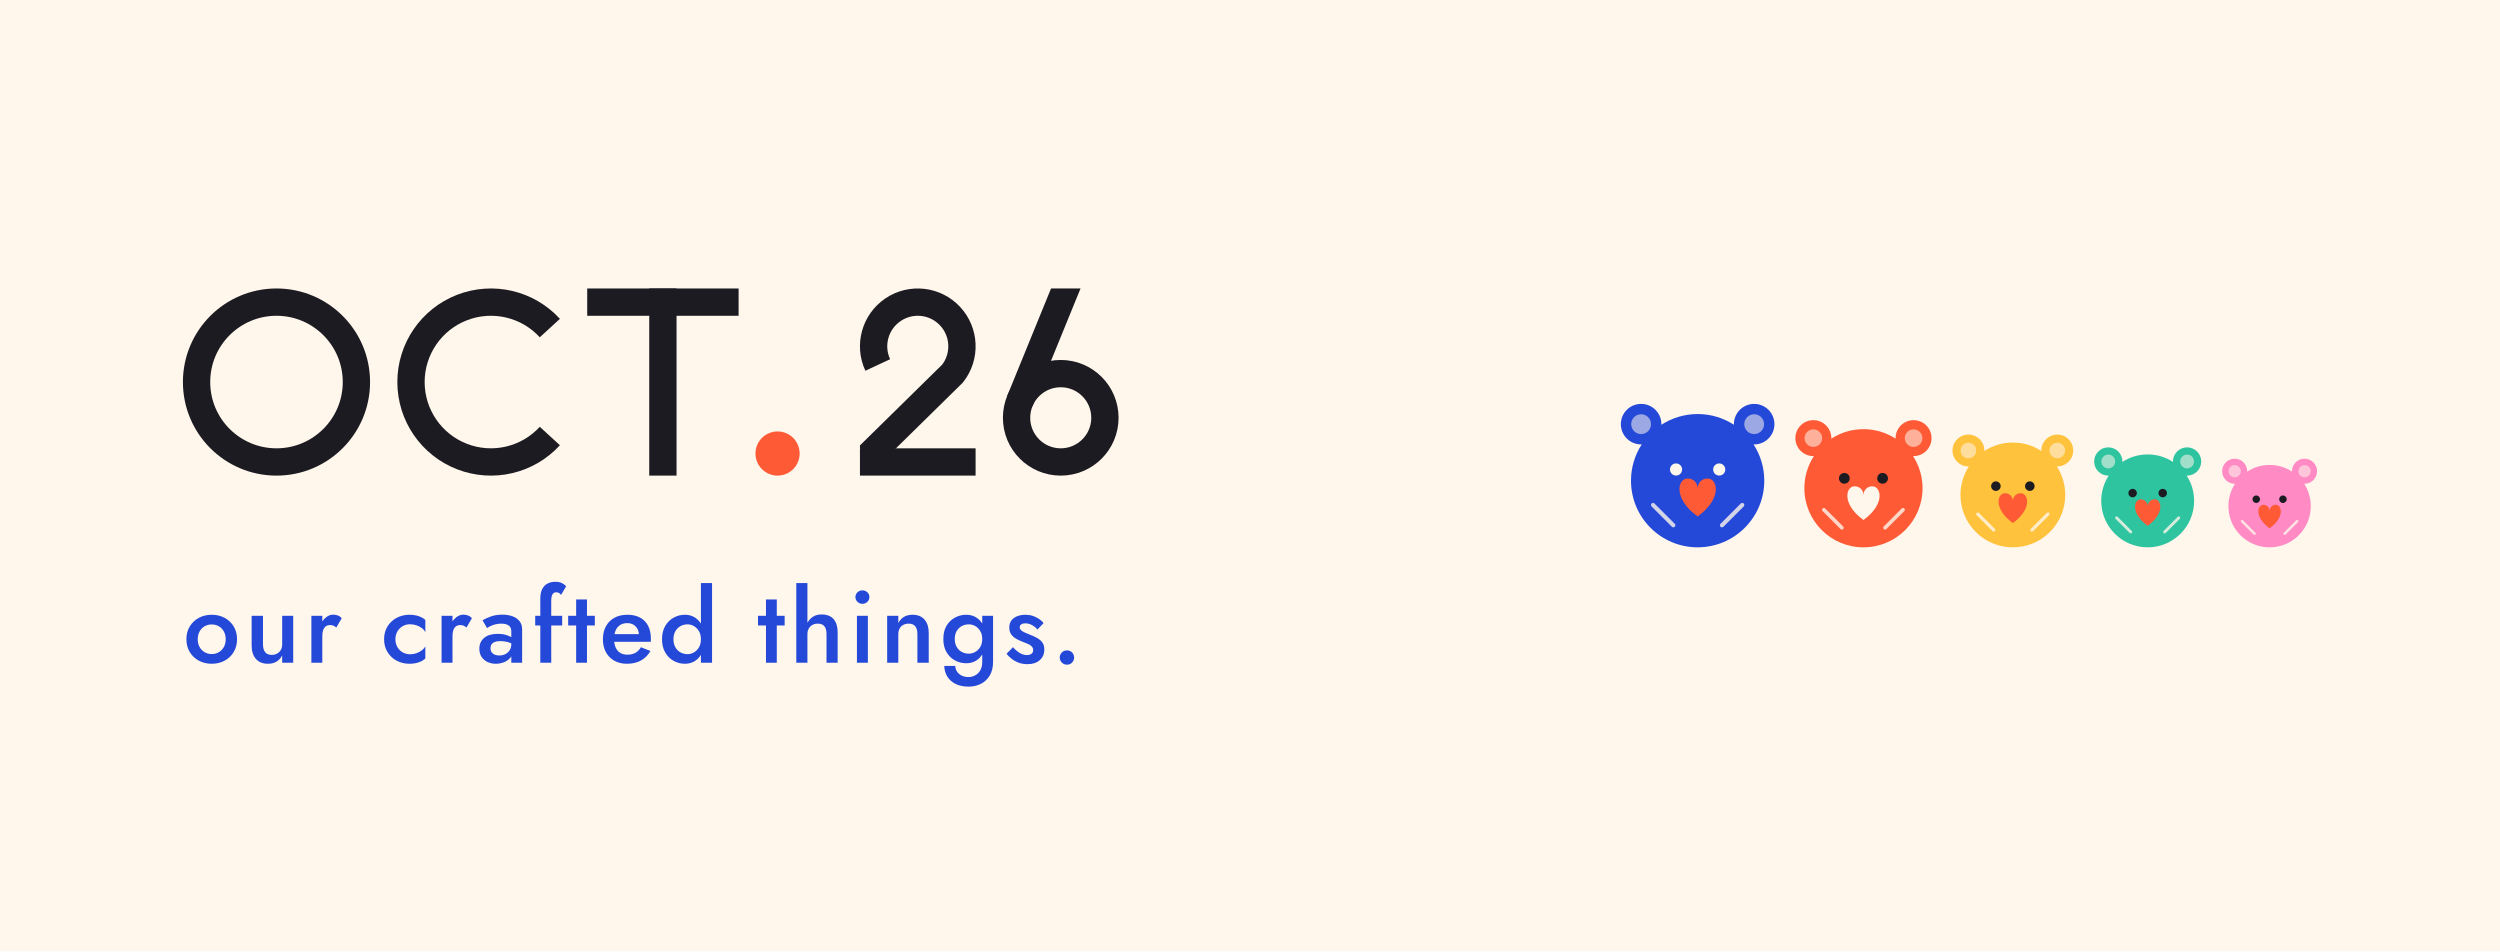
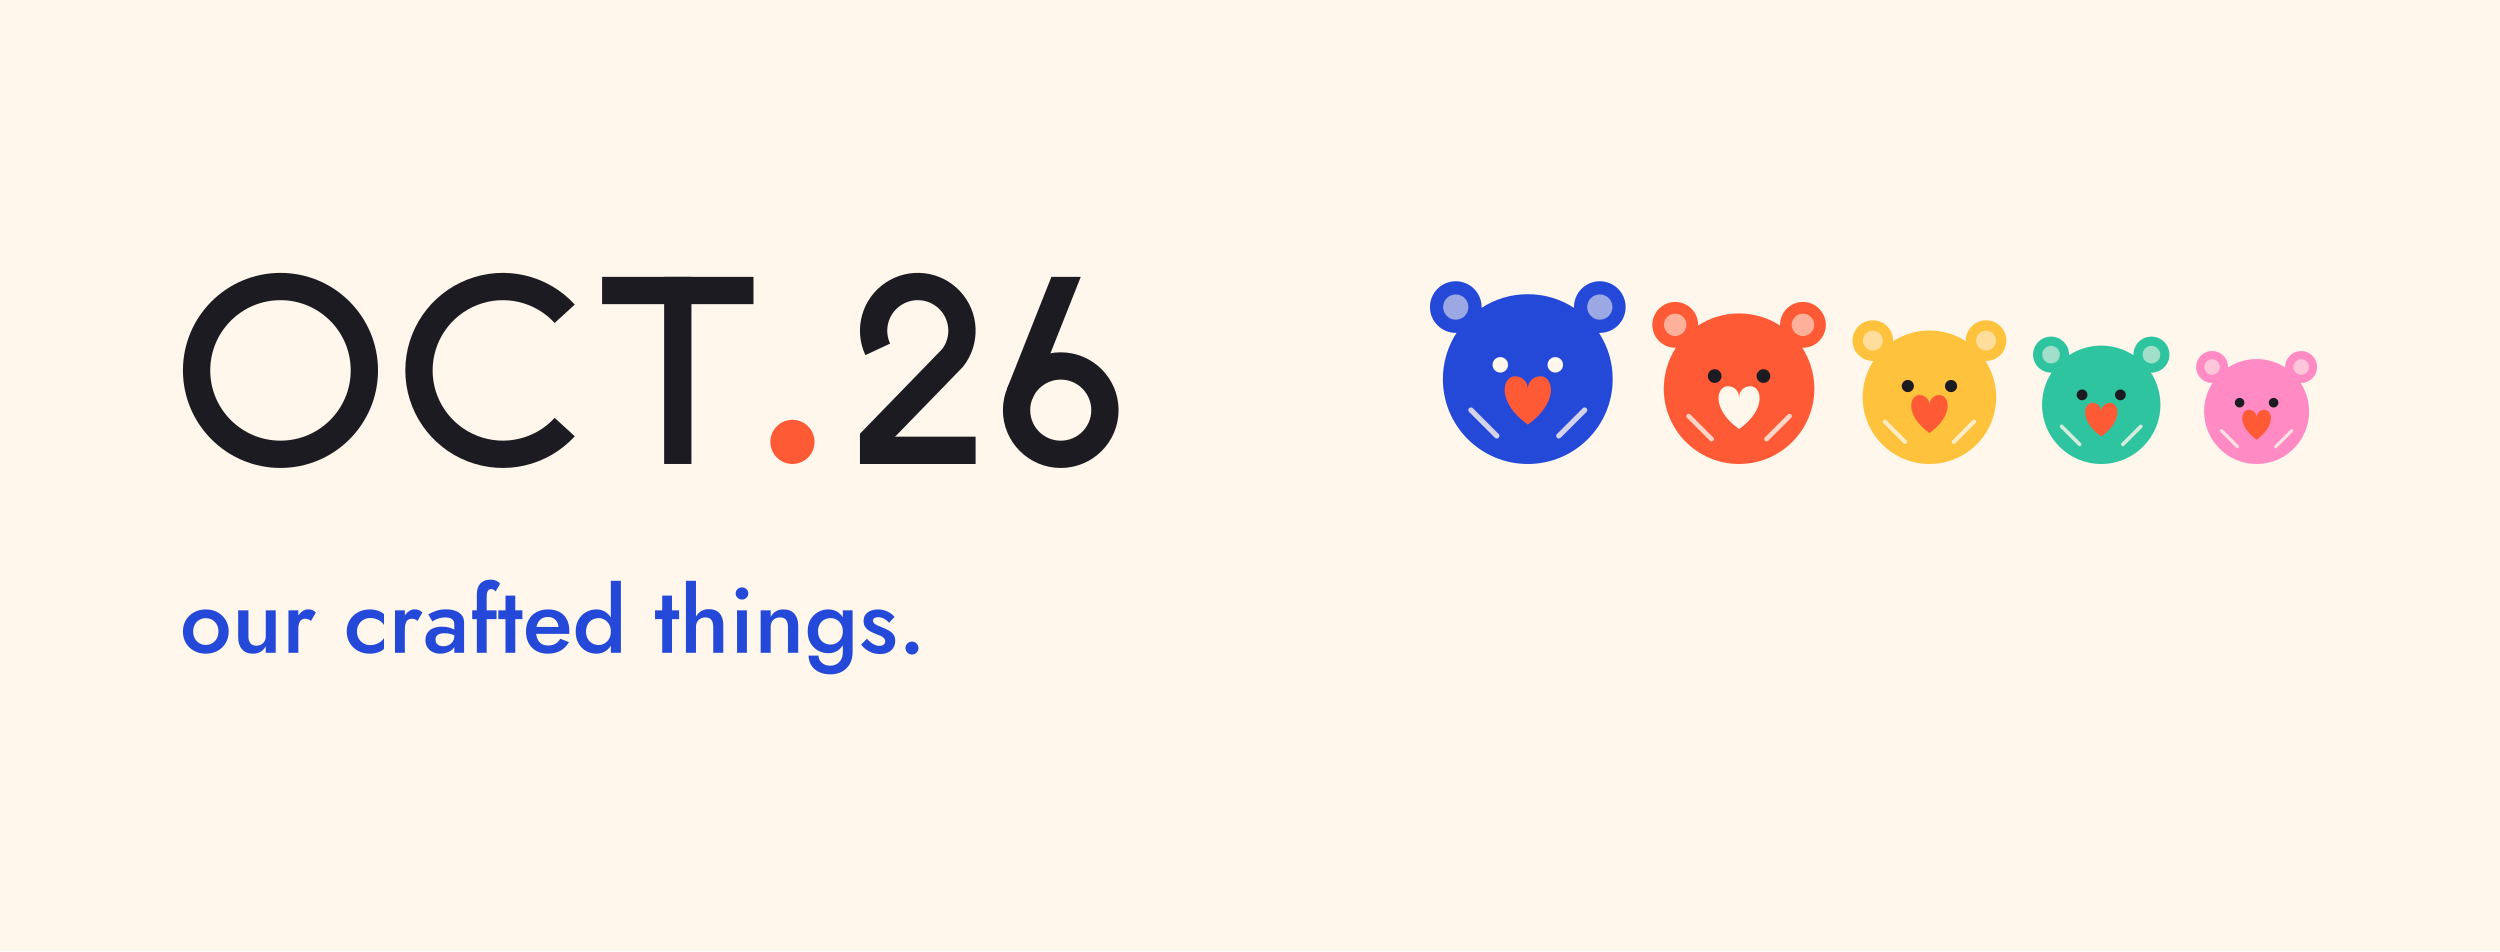
<svg xmlns="http://www.w3.org/2000/svg" viewBox="0 0 1640 624" width="1640" height="624">
  <rect width="1640" height="624" fill="#FFF6EC" />
-   <g transform="translate(120.00,312.00)">
+   <g transform="translate(120.00,304.37)">
    <g transform="scale(1.22755)">
-       <circle cx="50.00" cy="-50.00" r="42.71" fill="none" stroke="#1C1B22" stroke-width="14.59" />
-       <path d="M196.08,-21.15 A42.71,42.71 0 1 1 196.08,-78.85" fill="none" stroke="#1C1B22" stroke-width="14.59" />
-       <rect x="216.05" y="-100.00" width="80.90" height="14.59" fill="#1C1B22" />
-       <rect x="249.20" y="-100.00" width="14.59" height="100.00" fill="#1C1B22" />
-       <circle cx="317.77" cy="-11.80" r="11.80" fill="#FF5A36" />
+       <circle cx="52.13" cy="-50.00" r="44.83" fill="none" stroke="#1C1B22" stroke-width="14.59" />
+       <path d="M204.03,-19.72 A44.83,44.83 0 1 1 204.03,-80.28" fill="none" stroke="#1C1B22" stroke-width="14.59" />
+       <rect x="224.00" y="-100.00" width="80.90" height="14.59" fill="#1C1B22" />
+       <rect x="257.16" y="-100.00" width="14.59" height="100.00" fill="#1C1B22" />
+       <circle cx="325.73" cy="-11.80" r="11.80" fill="#FF5A36" />
      <clipPath id="bn175">
-         <rect x="361.80" y="-100.00" width="61.80" height="100.00" />
+         <rect x="361.80" y="-102.13" width="61.80" height="102.13" />
      </clipPath>
      <g clip-path="url(#bn175)">
-         <path d="M371.31,-59.12 A23.61,23.61 0 1 1 411.31,-54.56 L366.18,-10.21" fill="none" stroke="#1C1B22" stroke-width="14.59" />
+         <path d="M371.31,-61.25 A23.61,23.61 0 1 1 411.31,-56.69 L366.18,-10.21" fill="none" stroke="#1C1B22" stroke-width="14.59" />
        <rect x="361.80" y="-14.59" width="61.80" height="14.59" fill="#1C1B22" />
      </g>
      <clipPath id="bn176">
        <rect x="423.61" y="-100.00" width="90.98" height="114.59" />
      </clipPath>
      <g clip-path="url(#bn176)">
-         <circle cx="469.10" cy="-30.90" r="23.61" fill="none" stroke="#1C1B22" stroke-width="14.59" />
-         <line x1="477.75" y1="-114.59" x2="447.24" y2="-39.82" stroke="#1C1B22" stroke-width="14.59" />
+         <circle cx="469.10" cy="-28.77" r="23.61" fill="none" stroke="#1C1B22" stroke-width="14.59" />
+         <line x1="477.75" y1="-114.59" x2="447.16" y2="-37.48" stroke="#1C1B22" stroke-width="14.59" />
      </g>
    </g>
  </g>
-   <g transform="translate(120.00,434.76)">
-     <path transform="translate(0.00,0.00)" d="M2.277 -15.406Q2.277 -10.717 4.454 -7.067Q6.631 -3.416 10.416 -1.373Q14.2 0.67 18.889 0.67Q23.645 0.67 27.396 -1.373Q31.147 -3.416 33.324 -7.067Q35.501 -10.717 35.501 -15.406Q35.501 -20.162 33.324 -23.779Q31.147 -27.396 27.396 -29.439Q23.645 -31.482 18.889 -31.482Q14.2 -31.482 10.416 -29.439Q6.631 -27.396 4.454 -23.779Q2.277 -20.162 2.277 -15.406ZM9.713 -15.406Q9.713 -18.286 10.918 -20.497Q12.124 -22.707 14.2 -23.913Q16.277 -25.119 18.889 -25.119Q21.502 -25.119 23.578 -23.913Q25.655 -22.707 26.86 -20.497Q28.066 -18.286 28.066 -15.406Q28.066 -12.526 26.86 -10.349Q25.655 -8.172 23.578 -6.933Q21.502 -5.694 18.889 -5.694Q16.277 -5.694 14.2 -6.933Q12.124 -8.172 10.918 -10.349Q9.713 -12.526 9.713 -15.406ZM52.515 -12.057V-30.812H45.08V-11.253Q45.08 -5.761 47.86 -2.545Q50.639 0.67 55.797 0.67Q59.012 0.67 61.323 -0.703Q63.634 -2.076 65.108 -4.756V0.0H72.342V-30.812H65.108V-12.057Q65.108 -9.981 64.237 -8.44Q63.366 -6.899 61.826 -6.029Q60.285 -5.158 58.276 -5.158Q55.328 -5.158 53.922 -6.966Q52.515 -8.775 52.515 -12.057ZM91.432 -30.812H84.265V0.0H91.432ZM100.609 -23.109 104.159 -29.205Q103.087 -30.477 101.614 -31.013Q100.14 -31.549 98.466 -31.549Q96.121 -31.549 93.944 -29.841Q91.767 -28.133 90.394 -25.286Q89.021 -22.439 89.021 -18.755L91.432 -17.349Q91.432 -19.559 91.935 -21.2Q92.437 -22.841 93.576 -23.779Q94.715 -24.717 96.523 -24.717Q97.863 -24.717 98.767 -24.315Q99.671 -23.913 100.609 -23.109ZM139.392 -15.406Q139.392 -18.286 140.665 -20.497Q141.938 -22.707 144.115 -23.98Q146.292 -25.253 148.971 -25.253Q151.115 -25.253 153.124 -24.583Q155.134 -23.913 156.708 -22.741Q158.282 -21.569 159.019 -20.028V-28.066Q157.411 -29.607 154.665 -30.544Q151.918 -31.482 148.636 -31.482Q143.947 -31.482 140.163 -29.439Q136.378 -27.396 134.168 -23.779Q131.957 -20.162 131.957 -15.406Q131.957 -10.717 134.168 -7.067Q136.378 -3.416 140.163 -1.373Q143.947 0.67 148.636 0.67Q151.918 0.67 154.665 -0.268Q157.411 -1.206 159.019 -2.813V-10.784Q158.282 -9.311 156.741 -8.138Q155.201 -6.966 153.224 -6.263Q151.248 -5.56 148.971 -5.56Q146.292 -5.56 144.115 -6.832Q141.938 -8.105 140.665 -10.315Q139.392 -12.526 139.392 -15.406ZM176.836 -30.812H169.669V0.0H176.836ZM186.013 -23.109 189.563 -29.205Q188.491 -30.477 187.018 -31.013Q185.544 -31.549 183.869 -31.549Q181.525 -31.549 179.348 -29.841Q177.171 -28.133 175.798 -25.286Q174.425 -22.439 174.425 -18.755L176.836 -17.349Q176.836 -19.559 177.339 -21.2Q177.841 -22.841 178.98 -23.779Q180.118 -24.717 181.927 -24.717Q183.267 -24.717 184.171 -24.315Q185.075 -23.913 186.013 -23.109ZM201.754 -9.579Q201.754 -11.052 202.457 -12.057Q203.161 -13.062 204.567 -13.631Q205.974 -14.2 208.251 -14.2Q210.864 -14.2 213.208 -13.531Q215.553 -12.861 217.629 -11.387V-15.071Q217.026 -15.808 215.553 -16.712Q214.079 -17.617 211.835 -18.286Q209.591 -18.956 206.51 -18.956Q200.749 -18.956 197.601 -16.31Q194.453 -13.665 194.453 -9.177Q194.453 -6.029 195.926 -3.818Q197.4 -1.608 199.878 -0.469Q202.357 0.67 205.237 0.67Q207.916 0.67 210.495 -0.301Q213.074 -1.273 214.782 -3.282Q216.49 -5.292 216.49 -8.239L215.419 -12.258Q215.419 -9.914 214.347 -8.239Q213.275 -6.564 211.5 -5.66Q209.725 -4.756 207.515 -4.756Q205.84 -4.756 204.534 -5.292Q203.228 -5.828 202.491 -6.933Q201.754 -8.038 201.754 -9.579ZM199.477 -22.774Q200.213 -23.243 201.553 -23.947Q202.893 -24.65 204.802 -25.152Q206.711 -25.655 208.854 -25.655Q210.261 -25.655 211.467 -25.387Q212.672 -25.119 213.577 -24.516Q214.481 -23.913 214.95 -22.975Q215.419 -22.038 215.419 -20.564V0.0H222.519V-21.971Q222.519 -25.052 220.878 -27.195Q219.237 -29.339 216.289 -30.444Q213.342 -31.549 209.591 -31.549Q205.237 -31.549 201.955 -30.343Q198.673 -29.138 196.529 -27.865ZM231.093 -30.812V-24.449H248.776V-30.812ZM248.039 -44.477 251.389 -50.104Q250.853 -50.773 249.915 -51.477Q248.977 -52.18 247.638 -52.649Q246.298 -53.118 244.489 -53.118Q241.207 -53.118 238.997 -51.845Q236.786 -50.572 235.614 -48.195Q234.442 -45.817 234.442 -42.2V0.0H241.609V-40.793Q241.609 -42.735 242.011 -43.941Q242.413 -45.147 243.116 -45.683Q243.82 -46.219 244.824 -46.219Q245.628 -46.219 246.499 -45.884Q247.37 -45.549 248.039 -44.477ZM252.728 -30.812V-24.449H270.211V-30.812ZM257.953 -41.53V0.0H265.053V-41.53ZM291.244 0.67Q296.602 0.67 300.42 -1.44Q304.239 -3.55 306.717 -7.703L300.42 -10.181Q299.014 -7.703 296.803 -6.497Q294.593 -5.292 291.579 -5.292Q288.765 -5.292 286.823 -6.497Q284.88 -7.703 283.842 -10.048Q282.804 -12.392 282.871 -15.674Q282.871 -19.023 283.909 -21.301Q284.947 -23.578 286.856 -24.784Q288.765 -25.99 291.512 -25.99Q293.789 -25.99 295.497 -24.985Q297.205 -23.98 298.177 -22.172Q299.148 -20.363 299.148 -17.885Q299.148 -17.416 298.913 -16.746Q298.679 -16.076 298.478 -15.674L300.688 -18.755H279.857V-13.732H306.918Q306.918 -14 306.951 -14.602Q306.985 -15.205 306.985 -15.741Q306.985 -20.698 305.176 -24.214Q303.368 -27.731 299.918 -29.607Q296.468 -31.482 291.579 -31.482Q286.689 -31.482 283.072 -29.506Q279.455 -27.53 277.479 -23.913Q275.503 -20.296 275.503 -15.406Q275.503 -10.583 277.445 -6.966Q279.388 -3.349 282.971 -1.34Q286.555 0.67 291.244 0.67ZM339.807 -52.247V0.0H347.108V-52.247ZM314.286 -15.406Q314.286 -10.382 316.363 -6.765Q318.439 -3.148 321.889 -1.239Q325.338 0.67 329.29 0.67Q333.175 0.67 336.089 -1.273Q339.003 -3.215 340.711 -6.832Q342.419 -10.449 342.419 -15.406Q342.419 -20.43 340.711 -24.014Q339.003 -27.597 336.089 -29.54Q333.175 -31.482 329.29 -31.482Q325.338 -31.482 321.889 -29.573Q318.439 -27.664 316.363 -24.081Q314.286 -20.497 314.286 -15.406ZM321.788 -15.406Q321.788 -18.487 323.061 -20.698Q324.334 -22.908 326.444 -24.047Q328.554 -25.186 331.032 -25.186Q333.175 -25.186 335.185 -24.047Q337.194 -22.908 338.501 -20.731Q339.807 -18.554 339.807 -15.406Q339.807 -12.258 338.501 -10.081Q337.194 -7.904 335.185 -6.765Q333.175 -5.627 331.032 -5.627Q328.554 -5.627 326.444 -6.765Q324.334 -7.904 323.061 -10.114Q321.788 -12.325 321.788 -15.406ZM377.25 -30.812V-24.449H394.733V-30.812ZM382.475 -41.53V0.0H389.575V-41.53ZM409.67 -52.247H402.369V0.0H409.67ZM422.196 -18.755V0.0H429.497V-19.76Q429.497 -23.712 428.292 -26.358Q427.086 -29.004 424.742 -30.343Q422.397 -31.683 418.914 -31.683Q415.431 -31.683 412.986 -29.975Q410.541 -28.267 409.235 -25.353Q407.929 -22.439 407.929 -18.755H409.67Q409.67 -20.832 410.508 -22.372Q411.345 -23.913 412.886 -24.784Q414.426 -25.655 416.503 -25.655Q419.45 -25.655 420.823 -23.913Q422.196 -22.172 422.196 -18.755ZM441.153 -43.07Q441.153 -41.262 442.526 -39.956Q443.899 -38.649 445.707 -38.649Q447.65 -38.649 448.99 -39.956Q450.329 -41.262 450.329 -43.07Q450.329 -44.946 448.99 -46.219Q447.65 -47.491 445.707 -47.491Q443.899 -47.491 442.526 -46.219Q441.153 -44.946 441.153 -43.07ZM442.157 -30.812V0.0H449.325V-30.812ZM481.812 -18.755V0.0H489.247V-19.626Q489.247 -25.119 486.5 -28.3Q483.754 -31.482 478.529 -31.482Q475.381 -31.482 473.07 -30.143Q470.759 -28.803 469.286 -26.057V-30.812H461.984V0.0H469.286V-18.755Q469.286 -20.832 470.123 -22.406Q470.96 -23.98 472.501 -24.817Q474.041 -25.655 476.118 -25.655Q478.998 -25.655 480.405 -23.913Q481.812 -22.172 481.812 -18.755ZM499.428 2.076Q499.562 6.095 501.505 9.177Q503.447 12.258 506.997 13.966Q510.547 15.674 515.504 15.674Q519.724 15.674 523.341 13.899Q526.958 12.124 529.202 8.507Q531.446 4.89 531.446 -0.67V-30.812H524.346V-0.67Q524.346 2.813 523.04 5.024Q521.734 7.234 519.657 8.306Q517.581 9.378 515.37 9.378Q512.758 9.378 510.815 8.406Q508.873 7.435 507.801 5.794Q506.729 4.153 506.662 2.076ZM498.825 -15.607Q498.825 -10.516 500.902 -6.966Q502.978 -3.416 506.428 -1.541Q509.878 0.335 513.83 0.335Q517.715 0.335 520.628 -1.574Q523.542 -3.483 525.25 -7.067Q526.958 -10.65 526.958 -15.607Q526.958 -20.631 525.25 -24.148Q523.542 -27.664 520.628 -29.573Q517.715 -31.482 513.83 -31.482Q509.878 -31.482 506.428 -29.607Q502.978 -27.731 500.902 -24.214Q498.825 -20.698 498.825 -15.607ZM506.327 -15.607Q506.327 -18.688 507.6 -20.832Q508.873 -22.975 510.983 -24.081Q513.093 -25.186 515.571 -25.186Q517.179 -25.186 518.719 -24.583Q520.26 -23.98 521.533 -22.741Q522.805 -21.502 523.576 -19.727Q524.346 -17.952 524.346 -15.607Q524.346 -12.459 523.04 -10.315Q521.734 -8.172 519.724 -7.067Q517.715 -5.962 515.571 -5.962Q513.093 -5.962 510.983 -7.067Q508.873 -8.172 507.6 -10.349Q506.327 -12.526 506.327 -15.607ZM544.508 -10.181 540.288 -5.895Q541.628 -4.153 543.637 -2.579Q545.647 -1.005 548.259 -0.033Q550.871 0.938 554.087 0.938Q559.11 0.938 562.091 -1.708Q565.072 -4.354 565.072 -8.708Q565.072 -11.521 563.799 -13.263Q562.526 -15.004 560.383 -16.21Q558.24 -17.416 555.627 -18.42Q553.752 -19.157 552.245 -19.827Q550.737 -20.497 549.833 -21.334Q548.929 -22.172 548.929 -23.243Q548.929 -24.516 549.934 -25.186Q550.938 -25.856 552.546 -25.856Q554.823 -25.856 556.967 -24.717Q559.11 -23.578 560.584 -21.77L564.603 -26.057Q563.33 -27.597 561.522 -28.803Q559.713 -30.009 557.469 -30.745Q555.225 -31.482 552.68 -31.482Q549.867 -31.482 547.422 -30.578Q544.977 -29.674 543.537 -27.798Q542.097 -25.923 542.097 -23.109Q542.097 -20.363 543.403 -18.554Q544.709 -16.746 546.752 -15.641Q548.795 -14.535 550.871 -13.732Q552.948 -12.995 554.488 -12.291Q556.029 -11.588 556.9 -10.617Q557.771 -9.646 557.771 -8.306Q557.771 -6.765 556.665 -5.895Q555.56 -5.024 553.618 -5.024Q552.077 -5.024 550.536 -5.627Q548.996 -6.229 547.522 -7.368Q546.049 -8.507 544.508 -10.181ZM575.186 -3.416Q575.186 -1.541 576.56 -0.134Q577.933 1.273 579.942 1.273Q581.952 1.273 583.291 -0.134Q584.631 -1.541 584.631 -3.416Q584.631 -5.359 583.291 -6.732Q581.952 -8.105 579.942 -8.105Q577.933 -8.105 576.56 -6.732Q575.186 -5.359 575.186 -3.416Z" fill="#2449D8" />
-   </g>
-   <g transform="translate(1113.65,315.33) scale(1.0487)">
+   <path transform="translate(117.94,428.22)" d="M2.057 -13.918Q2.057 -9.682 4.024 -6.384Q5.991 -3.086 9.41 -1.24Q12.829 0.605 17.064 0.605Q21.361 0.605 24.749 -1.24Q28.138 -3.086 30.105 -6.384Q32.071 -9.682 32.071 -13.918Q32.071 -18.214 30.105 -21.482Q28.138 -24.749 24.749 -26.595Q21.361 -28.441 17.064 -28.441Q12.829 -28.441 9.41 -26.595Q5.991 -24.749 4.024 -21.482Q2.057 -18.214 2.057 -13.918ZM8.774 -13.918Q8.774 -16.52 9.863 -18.517Q10.953 -20.514 12.829 -21.603Q14.704 -22.692 17.064 -22.692Q19.424 -22.692 21.3 -21.603Q23.176 -20.514 24.265 -18.517Q25.354 -16.52 25.354 -13.918Q25.354 -11.316 24.265 -9.349Q23.176 -7.382 21.3 -6.263Q19.424 -5.144 17.064 -5.144Q14.704 -5.144 12.829 -6.263Q10.953 -7.382 9.863 -9.349Q8.774 -11.316 8.774 -13.918ZM45.021 -10.892V-27.835H38.304V-10.166Q38.304 -5.204 40.815 -2.299Q43.326 0.605 47.986 0.605Q50.89 0.605 52.978 -0.635Q55.066 -1.876 56.397 -4.296V0.0H62.932V-27.835H56.397V-10.892Q56.397 -9.016 55.61 -7.624Q54.824 -6.233 53.432 -5.446Q52.04 -4.659 50.225 -4.659Q47.562 -4.659 46.292 -6.293Q45.021 -7.927 45.021 -10.892ZM77.758 -27.835H71.283V0.0H77.758ZM86.048 -20.877 89.255 -26.383Q88.287 -27.533 86.956 -28.017Q85.624 -28.501 84.111 -28.501Q81.994 -28.501 80.027 -26.958Q78.06 -25.415 76.82 -22.843Q75.579 -20.271 75.579 -16.943L77.758 -15.673Q77.758 -17.669 78.212 -19.152Q78.665 -20.635 79.694 -21.482Q80.723 -22.329 82.357 -22.329Q83.567 -22.329 84.384 -21.966Q85.201 -21.603 86.048 -20.877ZM116.243 -13.918Q116.243 -16.52 117.393 -18.517Q118.543 -20.514 120.509 -21.663Q122.476 -22.813 124.896 -22.813Q126.833 -22.813 128.648 -22.208Q130.464 -21.603 131.886 -20.544Q133.308 -19.485 133.973 -18.093V-25.354Q132.521 -26.746 130.04 -27.593Q127.559 -28.441 124.594 -28.441Q120.358 -28.441 116.939 -26.595Q113.52 -24.749 111.523 -21.482Q109.526 -18.214 109.526 -13.918Q109.526 -9.682 111.523 -6.384Q113.52 -3.086 116.939 -1.24Q120.358 0.605 124.594 0.605Q127.559 0.605 130.04 -0.242Q132.521 -1.089 133.973 -2.541V-9.742Q133.308 -8.411 131.916 -7.352Q130.524 -6.293 128.739 -5.658Q126.954 -5.022 124.896 -5.022Q122.476 -5.022 120.509 -6.172Q118.543 -7.322 117.393 -9.319Q116.243 -11.316 116.243 -13.918ZM147.649 -27.835H141.174V0.0H147.649ZM155.939 -20.877 159.146 -26.383Q158.178 -27.533 156.847 -28.017Q155.515 -28.501 154.003 -28.501Q151.885 -28.501 149.918 -26.958Q147.951 -25.415 146.711 -22.843Q145.47 -20.271 145.47 -16.943L147.649 -15.673Q147.649 -17.669 148.103 -19.152Q148.557 -20.635 149.585 -21.482Q150.614 -22.329 152.248 -22.329Q153.458 -22.329 154.275 -21.966Q155.092 -21.603 155.939 -20.877ZM167.739 -8.653Q167.739 -9.984 168.374 -10.892Q169.01 -11.8 170.28 -12.314Q171.551 -12.829 173.608 -12.829Q175.968 -12.829 178.086 -12.223Q180.204 -11.618 182.08 -10.287V-13.615Q181.536 -14.281 180.204 -15.098Q178.873 -15.915 176.846 -16.52Q174.819 -17.125 172.035 -17.125Q166.831 -17.125 163.987 -14.735Q161.143 -12.344 161.143 -8.29Q161.143 -5.446 162.474 -3.449Q163.806 -1.452 166.044 -0.424Q168.283 0.605 170.885 0.605Q173.306 0.605 175.636 -0.272Q177.965 -1.15 179.508 -2.965Q181.051 -4.78 181.051 -7.443L180.083 -11.074Q180.083 -8.956 179.115 -7.443Q178.147 -5.93 176.543 -5.113Q174.94 -4.296 172.943 -4.296Q171.43 -4.296 170.25 -4.78Q169.07 -5.265 168.404 -6.263Q167.739 -7.261 167.739 -8.653ZM165.681 -20.574Q166.347 -20.998 167.557 -21.633Q168.768 -22.268 170.492 -22.722Q172.217 -23.176 174.153 -23.176Q175.424 -23.176 176.513 -22.934Q177.602 -22.692 178.419 -22.147Q179.236 -21.603 179.66 -20.756Q180.083 -19.908 180.083 -18.577V0.0H186.497V-19.848Q186.497 -22.631 185.015 -24.568Q183.532 -26.504 180.87 -27.503Q178.207 -28.501 174.819 -28.501Q170.885 -28.501 167.92 -27.412Q164.955 -26.323 163.019 -25.173ZM191.823 -27.835V-22.087H207.798V-27.835ZM207.132 -40.18 210.158 -45.263Q209.674 -45.868 208.826 -46.503Q207.979 -47.139 206.769 -47.562Q205.559 -47.986 203.925 -47.986Q200.96 -47.986 198.963 -46.836Q196.966 -45.686 195.907 -43.538Q194.848 -41.39 194.848 -38.122V0.0H201.323V-36.852Q201.323 -38.607 201.686 -39.696Q202.049 -40.785 202.684 -41.269Q203.32 -41.753 204.227 -41.753Q204.954 -41.753 205.74 -41.451Q206.527 -41.148 207.132 -40.18ZM208.947 -27.835V-22.087H224.741V-27.835ZM213.667 -37.517V0.0H220.082V-37.517ZM241.321 0.605Q246.162 0.605 249.611 -1.301Q253.061 -3.207 255.299 -6.959L249.611 -9.198Q248.341 -6.959 246.344 -5.87Q244.347 -4.78 241.624 -4.78Q239.082 -4.78 237.327 -5.87Q235.573 -6.959 234.635 -9.077Q233.697 -11.195 233.757 -14.16Q233.757 -17.185 234.695 -19.243Q235.633 -21.3 237.358 -22.389Q239.082 -23.479 241.563 -23.479Q243.621 -23.479 245.164 -22.571Q246.707 -21.663 247.584 -20.029Q248.462 -18.396 248.462 -16.157Q248.462 -15.733 248.25 -15.128Q248.038 -14.523 247.857 -14.16L249.853 -16.943H231.034V-12.405H255.481Q255.481 -12.647 255.511 -13.192Q255.542 -13.736 255.542 -14.22Q255.542 -18.698 253.908 -21.875Q252.274 -25.052 249.158 -26.746Q246.041 -28.441 241.624 -28.441Q237.206 -28.441 233.939 -26.655Q230.671 -24.87 228.886 -21.603Q227.101 -18.335 227.101 -13.918Q227.101 -9.561 228.856 -6.293Q230.611 -3.026 233.848 -1.21Q237.085 0.605 241.321 0.605ZM282.772 -47.199V0.0H289.368V-47.199ZM259.717 -13.918Q259.717 -9.379 261.593 -6.112Q263.469 -2.844 266.585 -1.119Q269.701 0.605 273.271 0.605Q276.781 0.605 279.413 -1.15Q282.046 -2.905 283.589 -6.172Q285.132 -9.44 285.132 -13.918Q285.132 -18.456 283.589 -21.693Q282.046 -24.931 279.413 -26.686Q276.781 -28.441 273.271 -28.441Q269.701 -28.441 266.585 -26.716Q263.469 -24.991 261.593 -21.754Q259.717 -18.517 259.717 -13.918ZM266.494 -13.918Q266.494 -16.701 267.644 -18.698Q268.794 -20.695 270.7 -21.724Q272.606 -22.752 274.845 -22.752Q276.781 -22.752 278.597 -21.724Q280.412 -20.695 281.592 -18.728Q282.772 -16.762 282.772 -13.918Q282.772 -11.074 281.592 -9.107Q280.412 -7.14 278.597 -6.112Q276.781 -5.083 274.845 -5.083Q272.606 -5.083 270.7 -6.112Q268.794 -7.14 267.644 -9.137Q266.494 -11.134 266.494 -13.918ZM311.757 -27.835V-22.087H327.551V-27.835ZM316.477 -37.517V0.0H322.891V-37.517ZM338.624 -47.199H332.028V0.0H338.624ZM349.94 -16.943V0.0H356.536V-17.851Q356.536 -21.421 355.447 -23.811Q354.357 -26.202 352.239 -27.412Q350.122 -28.622 346.975 -28.622Q343.828 -28.622 341.62 -27.079Q339.411 -25.536 338.231 -22.904Q337.051 -20.271 337.051 -16.943H338.624Q338.624 -18.819 339.381 -20.211Q340.137 -21.603 341.529 -22.389Q342.921 -23.176 344.796 -23.176Q347.459 -23.176 348.699 -21.603Q349.94 -20.029 349.94 -16.943ZM364.644 -38.909Q364.644 -37.275 365.885 -36.095Q367.125 -34.915 368.759 -34.915Q370.514 -34.915 371.724 -36.095Q372.934 -37.275 372.934 -38.909Q372.934 -40.603 371.724 -41.753Q370.514 -42.903 368.759 -42.903Q367.125 -42.903 365.885 -41.753Q364.644 -40.603 364.644 -38.909ZM365.552 -27.835V0.0H372.027V-27.835ZM398.955 -16.943V0.0H405.671V-17.73Q405.671 -22.692 403.19 -25.566Q400.709 -28.441 395.989 -28.441Q393.145 -28.441 391.058 -27.23Q388.97 -26.02 387.639 -23.539V-27.835H381.043V0.0H387.639V-16.943Q387.639 -18.819 388.395 -20.241Q389.152 -21.663 390.543 -22.42Q391.935 -23.176 393.811 -23.176Q396.413 -23.176 397.684 -21.603Q398.955 -20.029 398.955 -16.943ZM412.449 1.876Q412.57 5.507 414.325 8.29Q416.079 11.074 419.287 12.617Q422.494 14.16 426.972 14.16Q430.784 14.16 434.051 12.556Q437.319 10.953 439.346 7.685Q441.373 4.417 441.373 -0.605V-27.835H434.959V-0.605Q434.959 2.541 433.779 4.538Q432.599 6.535 430.723 7.503Q428.847 8.472 426.851 8.472Q424.491 8.472 422.736 7.594Q420.981 6.717 420.013 5.234Q419.045 3.752 418.984 1.876ZM411.904 -14.099Q411.904 -9.5 413.78 -6.293Q415.656 -3.086 418.772 -1.392Q421.889 0.303 425.459 0.303Q428.968 0.303 431.601 -1.422Q434.233 -3.147 435.776 -6.384Q437.319 -9.621 437.319 -14.099Q437.319 -18.638 435.776 -21.815Q434.233 -24.991 431.601 -26.716Q428.968 -28.441 425.459 -28.441Q421.889 -28.441 418.772 -26.746Q415.656 -25.052 413.78 -21.875Q411.904 -18.698 411.904 -14.099ZM418.681 -14.099Q418.681 -16.883 419.831 -18.819Q420.981 -20.756 422.887 -21.754Q424.793 -22.752 427.032 -22.752Q428.484 -22.752 429.876 -22.208Q431.268 -21.663 432.418 -20.544Q433.567 -19.424 434.263 -17.821Q434.959 -16.217 434.959 -14.099Q434.959 -11.255 433.779 -9.319Q432.599 -7.382 430.784 -6.384Q428.968 -5.386 427.032 -5.386Q424.793 -5.386 422.887 -6.384Q420.981 -7.382 419.831 -9.349Q418.681 -11.316 418.681 -14.099ZM450.753 -9.198 446.94 -5.325Q448.151 -3.752 449.966 -2.33Q451.781 -0.908 454.141 -0.03Q456.501 0.847 459.406 0.847Q463.944 0.847 466.637 -1.543Q469.33 -3.933 469.33 -7.867Q469.33 -10.408 468.18 -11.981Q467.03 -13.555 465.094 -14.644Q463.158 -15.733 460.798 -16.641Q459.103 -17.306 457.742 -17.912Q456.38 -18.517 455.563 -19.273Q454.746 -20.029 454.746 -20.998Q454.746 -22.147 455.654 -22.752Q456.562 -23.358 458.014 -23.358Q460.072 -23.358 462.008 -22.329Q463.944 -21.3 465.276 -19.666L468.906 -23.539Q467.757 -24.931 466.123 -26.02Q464.489 -27.109 462.462 -27.775Q460.435 -28.441 458.135 -28.441Q455.594 -28.441 453.385 -27.624Q451.176 -26.807 449.875 -25.112Q448.574 -23.418 448.574 -20.877Q448.574 -18.396 449.754 -16.762Q450.934 -15.128 452.78 -14.13Q454.625 -13.131 456.501 -12.405Q458.377 -11.739 459.769 -11.104Q461.161 -10.469 461.947 -9.591Q462.734 -8.714 462.734 -7.503Q462.734 -6.112 461.736 -5.325Q460.737 -4.538 458.982 -4.538Q457.591 -4.538 456.199 -5.083Q454.807 -5.628 453.476 -6.656Q452.144 -7.685 450.753 -9.198ZM476.047 -3.086Q476.047 -1.392 477.287 -0.121Q478.528 1.15 480.343 1.15Q482.158 1.15 483.369 -0.121Q484.579 -1.392 484.579 -3.086Q484.579 -4.841 483.369 -6.081Q482.158 -7.322 480.343 -7.322Q478.528 -7.322 477.287 -6.081Q476.047 -4.841 476.047 -3.086Z" fill="#2449D8" />
+   <g transform="translate(1002.23,248.68) scale(1.3363)">
    <path d="M 35.355,-48.034 C 28.353,-48.034 22.676,-42.357 22.676,-35.355 C 22.676,-35.228 22.682,-35.101 22.685,-34.975 C 16.157,-39.218 8.366,-41.685 0.000,-41.685 C -8.366,-41.685 -16.157,-39.218 -22.685,-34.975 C -22.681,-35.102 -22.676,-35.228 -22.676,-35.355 C -22.676,-42.358 -28.353,-48.034 -35.355,-48.034 C -42.358,-48.034 -48.034,-42.358 -48.034,-35.355 C -48.034,-28.353 -42.358,-22.676 -35.355,-22.676 C -35.227,-22.676 -35.101,-22.682 -34.975,-22.685 C -39.218,-16.157 -41.685,-8.367 -41.685,-0.001 C -41.685,23.022 -23.022,41.685 -0.000,41.685 C 23.022,41.685 41.685,23.022 41.685,0.000 C 41.685,-8.367 39.218,-16.157 34.975,-22.685 C 35.101,-22.682 35.227,-22.676 35.355,-22.676 C 42.357,-22.676 48.034,-28.353 48.034,-35.355 C 48.034,-42.358 42.358,-48.034 35.355,-48.034 Z" fill="#2449D8" />
    <circle cx="-35.36" cy="-35.36" r="6.2" fill="#FFF6EC" opacity="0.55" />
    <circle cx="35.36" cy="-35.36" r="6.2" fill="#FFF6EC" opacity="0.55" />
    <line x1="-15.23" y1="27.88" x2="-27.90" y2="15.21" stroke="#FFF6EC" stroke-width="2.6" stroke-linecap="round" opacity="0.8" />
    <line x1="15.23" y1="27.88" x2="27.90" y2="15.21" stroke="#FFF6EC" stroke-width="2.6" stroke-linecap="round" opacity="0.8" />
    <circle cx="-13.5" cy="-7" r="3.8" fill="#FFF6EC" />
    <circle cx="13.5" cy="-7" r="3.8" fill="#FFF6EC" />
    <path d="M0.00,22.38 C-15.62,11.12 -12.50,-1.38 -6.25,-1.38 C-2.50,-1.38 0.00,1.50 0.00,4.88 C0.00,1.50 2.50,-1.38 6.25,-1.38 C12.50,-1.38 15.62,11.12 0.00,22.38 Z" fill="#FF5A36" />
  </g>
-   <g transform="translate(1222.43,320.29) scale(0.9298)">
+   <g transform="translate(1140.83,254.99) scale(1.1848)">
    <path d="M 35.355,-48.034 C 28.353,-48.034 22.676,-42.357 22.676,-35.355 C 22.676,-35.228 22.682,-35.101 22.685,-34.975 C 16.157,-39.218 8.366,-41.685 0.000,-41.685 C -8.366,-41.685 -16.157,-39.218 -22.685,-34.975 C -22.681,-35.102 -22.676,-35.228 -22.676,-35.355 C -22.676,-42.358 -28.353,-48.034 -35.355,-48.034 C -42.358,-48.034 -48.034,-42.358 -48.034,-35.355 C -48.034,-28.353 -42.358,-22.676 -35.355,-22.676 C -35.227,-22.676 -35.101,-22.682 -34.975,-22.685 C -39.218,-16.157 -41.685,-8.367 -41.685,-0.001 C -41.685,23.022 -23.022,41.685 -0.000,41.685 C 23.022,41.685 41.685,23.022 41.685,0.000 C 41.685,-8.367 39.218,-16.157 34.975,-22.685 C 35.101,-22.682 35.227,-22.676 35.355,-22.676 C 42.357,-22.676 48.034,-28.353 48.034,-35.355 C 48.034,-42.358 42.358,-48.034 35.355,-48.034 Z" fill="#FF5A36" />
    <circle cx="-35.36" cy="-35.36" r="6.2" fill="#FFF6EC" opacity="0.55" />
    <circle cx="35.36" cy="-35.36" r="6.2" fill="#FFF6EC" opacity="0.55" />
    <line x1="-15.23" y1="27.88" x2="-27.90" y2="15.21" stroke="#FFF6EC" stroke-width="2.6" stroke-linecap="round" opacity="0.8" />
    <line x1="15.23" y1="27.88" x2="27.90" y2="15.21" stroke="#FFF6EC" stroke-width="2.6" stroke-linecap="round" opacity="0.8" />
    <circle cx="-13.5" cy="-7" r="3.8" fill="#1C1B22" />
    <circle cx="13.5" cy="-7" r="3.8" fill="#1C1B22" />
    <path d="M0.00,22.38 C-15.62,11.12 -12.50,-1.38 -6.25,-1.38 C-2.50,-1.38 0.00,1.50 0.00,4.88 C0.00,1.50 2.50,-1.38 6.25,-1.38 C12.50,-1.38 15.62,11.12 0.00,22.38 Z" fill="#FFF6EC" />
  </g>
-   <g transform="translate(1320.43,324.68) scale(0.8245)">
+   <g transform="translate(1265.71,260.59) scale(1.0505)">
    <path d="M 35.355,-48.034 C 28.353,-48.034 22.676,-42.357 22.676,-35.355 C 22.676,-35.228 22.682,-35.101 22.685,-34.975 C 16.157,-39.218 8.366,-41.685 0.000,-41.685 C -8.366,-41.685 -16.157,-39.218 -22.685,-34.975 C -22.681,-35.102 -22.676,-35.228 -22.676,-35.355 C -22.676,-42.358 -28.353,-48.034 -35.355,-48.034 C -42.358,-48.034 -48.034,-42.358 -48.034,-35.355 C -48.034,-28.353 -42.358,-22.676 -35.355,-22.676 C -35.227,-22.676 -35.101,-22.682 -34.975,-22.685 C -39.218,-16.157 -41.685,-8.367 -41.685,-0.001 C -41.685,23.022 -23.022,41.685 -0.000,41.685 C 23.022,41.685 41.685,23.022 41.685,0.000 C 41.685,-8.367 39.218,-16.157 34.975,-22.685 C 35.101,-22.682 35.227,-22.676 35.355,-22.676 C 42.357,-22.676 48.034,-28.353 48.034,-35.355 C 48.034,-42.358 42.358,-48.034 35.355,-48.034 Z" fill="#FFC23C" />
    <circle cx="-35.36" cy="-35.36" r="6.2" fill="#FFF6EC" opacity="0.55" />
    <circle cx="35.36" cy="-35.36" r="6.2" fill="#FFF6EC" opacity="0.55" />
    <line x1="-15.23" y1="27.88" x2="-27.90" y2="15.21" stroke="#FFF6EC" stroke-width="2.6" stroke-linecap="round" opacity="0.8" />
    <line x1="15.23" y1="27.88" x2="27.90" y2="15.21" stroke="#FFF6EC" stroke-width="2.6" stroke-linecap="round" opacity="0.8" />
    <circle cx="-13.5" cy="-7" r="3.8" fill="#1C1B22" />
    <circle cx="13.5" cy="-7" r="3.8" fill="#1C1B22" />
    <path d="M0.00,22.38 C-15.62,11.12 -12.50,-1.38 -6.25,-1.38 C-2.50,-1.38 0.00,1.50 0.00,4.88 C0.00,1.50 2.50,-1.38 6.25,-1.38 C12.50,-1.38 15.62,11.12 0.00,22.38 Z" fill="#FF5A36" />
  </g>
-   <g transform="translate(1408.88,328.58) scale(0.731)">
+   <g transform="translate(1378.41,265.55) scale(0.9314)">
    <path d="M 35.355,-48.034 C 28.353,-48.034 22.676,-42.357 22.676,-35.355 C 22.676,-35.228 22.682,-35.101 22.685,-34.975 C 16.157,-39.218 8.366,-41.685 0.000,-41.685 C -8.366,-41.685 -16.157,-39.218 -22.685,-34.975 C -22.681,-35.102 -22.676,-35.228 -22.676,-35.355 C -22.676,-42.358 -28.353,-48.034 -35.355,-48.034 C -42.358,-48.034 -48.034,-42.358 -48.034,-35.355 C -48.034,-28.353 -42.358,-22.676 -35.355,-22.676 C -35.227,-22.676 -35.101,-22.682 -34.975,-22.685 C -39.218,-16.157 -41.685,-8.367 -41.685,-0.001 C -41.685,23.022 -23.022,41.685 -0.000,41.685 C 23.022,41.685 41.685,23.022 41.685,0.000 C 41.685,-8.367 39.218,-16.157 34.975,-22.685 C 35.101,-22.682 35.227,-22.676 35.355,-22.676 C 42.357,-22.676 48.034,-28.353 48.034,-35.355 C 48.034,-42.358 42.358,-48.034 35.355,-48.034 Z" fill="#2EC4A0" />
    <circle cx="-35.36" cy="-35.36" r="6.2" fill="#FFF6EC" opacity="0.55" />
    <circle cx="35.36" cy="-35.36" r="6.2" fill="#FFF6EC" opacity="0.55" />
    <line x1="-15.23" y1="27.88" x2="-27.90" y2="15.21" stroke="#FFF6EC" stroke-width="2.6" stroke-linecap="round" opacity="0.8" />
    <line x1="15.23" y1="27.88" x2="27.90" y2="15.21" stroke="#FFF6EC" stroke-width="2.6" stroke-linecap="round" opacity="0.8" />
    <circle cx="-13.5" cy="-7" r="3.8" fill="#1C1B22" />
    <circle cx="13.5" cy="-7" r="3.8" fill="#1C1B22" />
    <path d="M0.00,22.38 C-15.62,11.12 -12.50,-1.38 -6.25,-1.38 C-2.50,-1.38 0.00,1.50 0.00,4.88 C0.00,1.50 2.50,-1.38 6.25,-1.38 C12.50,-1.38 15.62,11.12 0.00,22.38 Z" fill="#FF5A36" />
  </g>
-   <g transform="translate(1488.86,332.03) scale(0.6481)">
+   <g transform="translate(1480.33,269.95) scale(0.8259)">
    <path d="M 35.355,-48.034 C 28.353,-48.034 22.676,-42.357 22.676,-35.355 C 22.676,-35.228 22.682,-35.101 22.685,-34.975 C 16.157,-39.218 8.366,-41.685 0.000,-41.685 C -8.366,-41.685 -16.157,-39.218 -22.685,-34.975 C -22.681,-35.102 -22.676,-35.228 -22.676,-35.355 C -22.676,-42.358 -28.353,-48.034 -35.355,-48.034 C -42.358,-48.034 -48.034,-42.358 -48.034,-35.355 C -48.034,-28.353 -42.358,-22.676 -35.355,-22.676 C -35.227,-22.676 -35.101,-22.682 -34.975,-22.685 C -39.218,-16.157 -41.685,-8.367 -41.685,-0.001 C -41.685,23.022 -23.022,41.685 -0.000,41.685 C 23.022,41.685 41.685,23.022 41.685,0.000 C 41.685,-8.367 39.218,-16.157 34.975,-22.685 C 35.101,-22.682 35.227,-22.676 35.355,-22.676 C 42.357,-22.676 48.034,-28.353 48.034,-35.355 C 48.034,-42.358 42.358,-48.034 35.355,-48.034 Z" fill="#FF8AC4" />
    <circle cx="-35.36" cy="-35.36" r="6.2" fill="#FFF6EC" opacity="0.55" />
    <circle cx="35.36" cy="-35.36" r="6.2" fill="#FFF6EC" opacity="0.55" />
    <line x1="-15.23" y1="27.88" x2="-27.90" y2="15.21" stroke="#FFF6EC" stroke-width="2.6" stroke-linecap="round" opacity="0.8" />
    <line x1="15.23" y1="27.88" x2="27.90" y2="15.21" stroke="#FFF6EC" stroke-width="2.6" stroke-linecap="round" opacity="0.8" />
    <circle cx="-13.5" cy="-7" r="3.8" fill="#1C1B22" />
    <circle cx="13.5" cy="-7" r="3.8" fill="#1C1B22" />
    <path d="M0.00,22.38 C-15.62,11.12 -12.50,-1.38 -6.25,-1.38 C-2.50,-1.38 0.00,1.50 0.00,4.88 C0.00,1.50 2.50,-1.38 6.25,-1.38 C12.50,-1.38 15.62,11.12 0.00,22.38 Z" fill="#FF5A36" />
  </g>
</svg>
